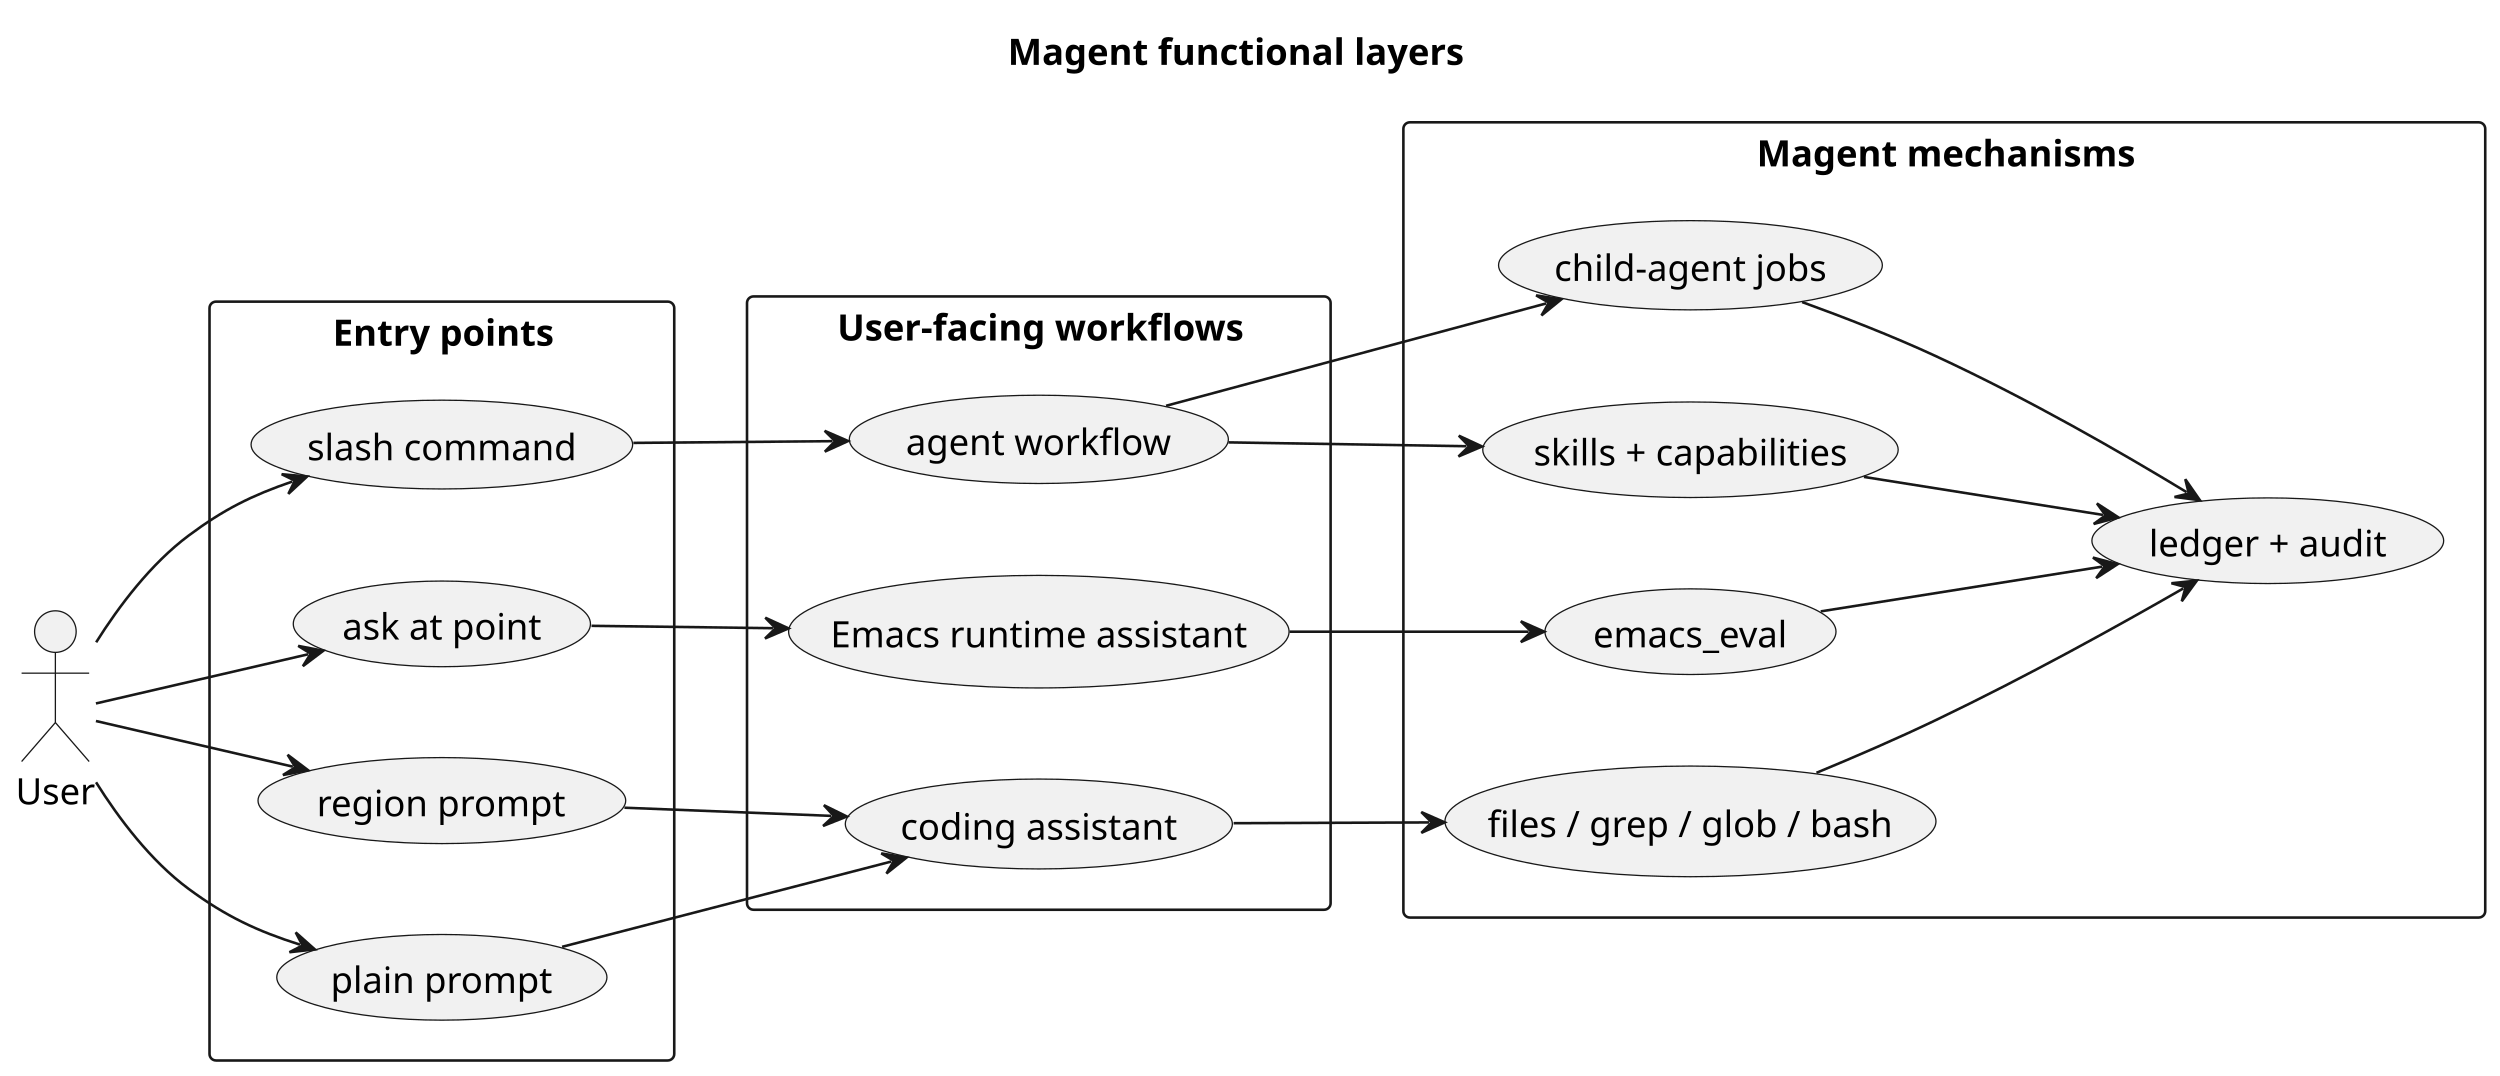
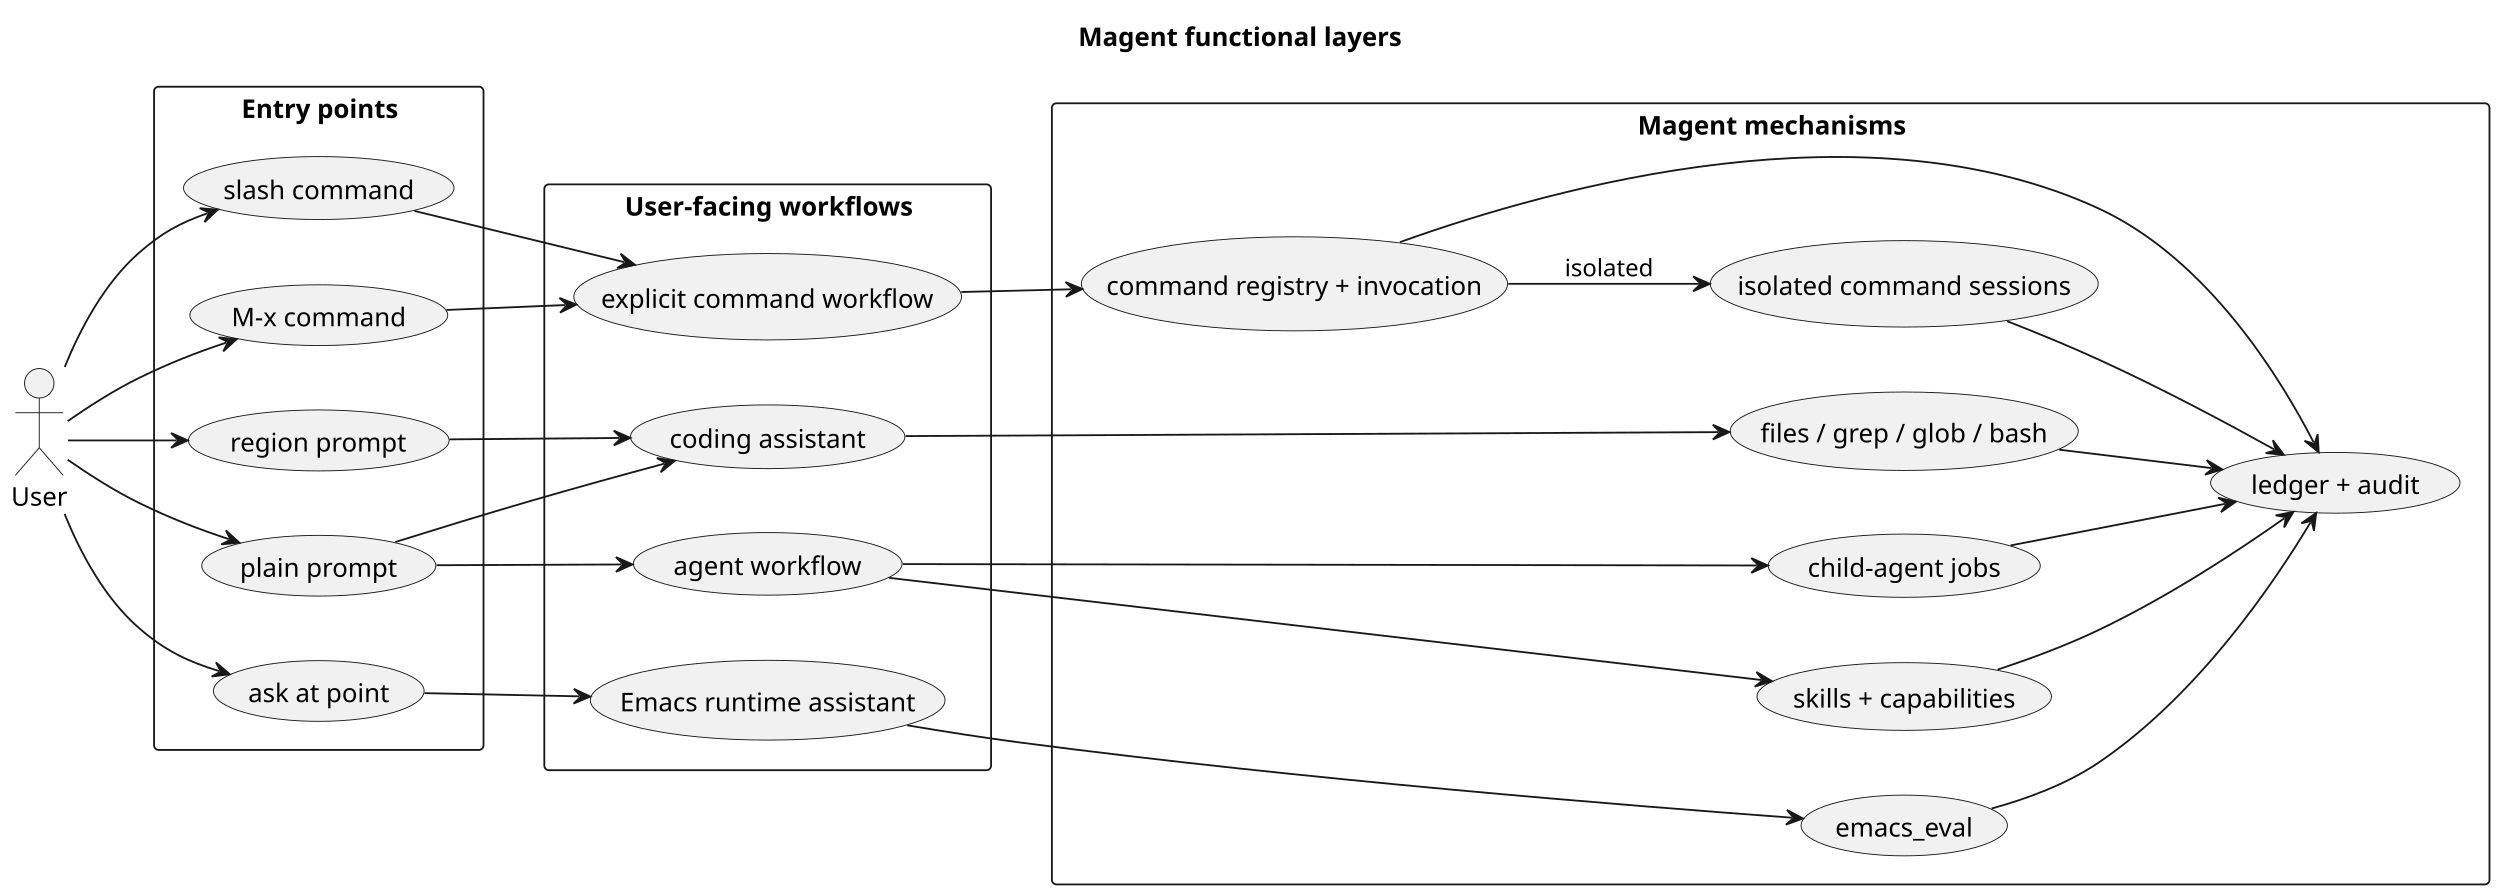
- <svg xmlns="http://www.w3.org/2000/svg" contentStyleType="text/css" data-diagram-type="DESCRIPTION" height="414px" preserveAspectRatio="none" style="width:962px;height:414px;background:#FFFFFF;" version="1.1" viewBox="0 0 962 414" width="962px" zoomAndPan="magnify">
+ <svg xmlns="http://www.w3.org/2000/svg" contentStyleType="text/css" data-diagram-type="DESCRIPTION" height="486px" preserveAspectRatio="none" style="width:1357px;height:486px;background:#FFFFFF;" version="1.1" viewBox="0 0 1357 486" width="1357px" zoomAndPan="magnify">
  <defs />
  <g>
    <g class="title" data-source-line="1">
-       <text fill="#000000" font-family="sans-serif" font-size="14" font-weight="bold" lengthAdjust="spacing" textLength="172.752" x="387.784" y="24.966">Magent functional layers</text>
+       <text fill="#000000" font-family="sans-serif" font-size="14" font-weight="bold" lengthAdjust="spacing" textLength="172.752" x="585.269" y="24.966">Magent functional layers</text>
    </g>
    <g class="cluster" data-entity="Entry" data-source-line="9" data-uid="ent0003" id="cluster_Entry">
-       <rect fill="none" height="292" rx="2.5" ry="2.5" style="stroke:#181818;stroke-width:1;" width="178.83" x="80.62" y="116.068" />
-       <text fill="#000000" font-family="sans-serif" font-size="14" font-weight="bold" lengthAdjust="spacing" textLength="83.968" x="128.051" y="133.034">Entry points</text>
+       <rect fill="none" height="360" rx="2.5" ry="2.5" style="stroke:#181818;stroke-width:1;" width="178.83" x="83.62" y="47.068" />
+       <text fill="#000000" font-family="sans-serif" font-size="14" font-weight="bold" lengthAdjust="spacing" textLength="83.968" x="131.051" y="64.034">Entry points</text>
    </g>
-     <g class="cluster" data-entity="Workflows" data-source-line="16" data-uid="ent0008" id="cluster_Workflows">
-       <rect fill="none" height="236" rx="2.5" ry="2.5" style="stroke:#181818;stroke-width:1;" width="224.57" x="287.45" y="114.068" />
-       <text fill="#000000" font-family="sans-serif" font-size="14" font-weight="bold" lengthAdjust="spacing" textLength="155.119" x="322.175" y="131.034">User-facing workflows</text>
+     <g class="cluster" data-entity="Workflows" data-source-line="17" data-uid="ent0009" id="cluster_Workflows">
+       <rect fill="none" height="318" rx="2.5" ry="2.5" style="stroke:#181818;stroke-width:1;" width="242.51" x="295.45" y="100.068" />
+       <text fill="#000000" font-family="sans-serif" font-size="14" font-weight="bold" lengthAdjust="spacing" textLength="155.119" x="339.145" y="117.034">User-facing workflows</text>
    </g>
-     <g class="cluster" data-entity="Mechanisms" data-source-line="22" data-uid="ent0012" id="cluster_Mechanisms">
-       <rect fill="none" height="306" rx="2.5" ry="2.5" style="stroke:#181818;stroke-width:1;" width="416.3" x="540.02" y="47.068" />
-       <text fill="#000000" font-family="sans-serif" font-size="14" font-weight="bold" lengthAdjust="spacing" textLength="144.381" x="675.979" y="64.034">Magent mechanisms</text>
+     <g class="cluster" data-entity="Mechanisms" data-source-line="24" data-uid="ent0014" id="cluster_Mechanisms">
+       <rect fill="none" height="424" rx="2.5" ry="2.5" style="stroke:#181818;stroke-width:1;" width="780.33" x="570.96" y="56.068" />
+       <text fill="#000000" font-family="sans-serif" font-size="14" font-weight="bold" lengthAdjust="spacing" textLength="144.381" x="888.934" y="73.034">Magent mechanisms</text>
    </g>
    <g class="entity" data-entity="Plain" data-source-line="10" data-uid="ent0004" id="entity_Plain">
-       <ellipse cx="170.025" cy="376.071" fill="#F1F1F1" rx="63.525" ry="16.483" style="stroke:#181818;stroke-width:0.5;" />
-       <text fill="#000000" font-family="sans-serif" font-size="14" lengthAdjust="spacing" textLength="85.596" x="127.227" y="382.105">plain prompt</text>
+       <ellipse cx="173.025" cy="307.071" fill="#F1F1F1" rx="63.525" ry="16.483" style="stroke:#181818;stroke-width:0.5;" />
+       <text fill="#000000" font-family="sans-serif" font-size="14" lengthAdjust="spacing" textLength="85.596" x="130.227" y="313.105">plain prompt</text>
    </g>
    <g class="entity" data-entity="Region" data-source-line="11" data-uid="ent0005" id="entity_Region">
-       <ellipse cx="170.028" cy="308.067" fill="#F1F1F1" rx="70.748" ry="16.549" style="stroke:#181818;stroke-width:0.5;" />
-       <text fill="#000000" font-family="sans-serif" font-size="14" lengthAdjust="spacing" textLength="96.278" x="121.889" y="314.101">region prompt</text>
+       <ellipse cx="173.028" cy="239.067" fill="#F1F1F1" rx="70.748" ry="16.549" style="stroke:#181818;stroke-width:0.5;" />
+       <text fill="#000000" font-family="sans-serif" font-size="14" lengthAdjust="spacing" textLength="96.278" x="124.889" y="245.101">region prompt</text>
    </g>
    <g class="entity" data-entity="Point" data-source-line="12" data-uid="ent0006" id="entity_Point">
-       <ellipse cx="170.03" cy="240.071" fill="#F1F1F1" rx="57.18" ry="16.483" style="stroke:#181818;stroke-width:0.5;" />
-       <text fill="#000000" font-family="sans-serif" font-size="14" lengthAdjust="spacing" textLength="76.622" x="131.719" y="246.105">ask at point</text>
+       <ellipse cx="173.03" cy="375.071" fill="#F1F1F1" rx="57.18" ry="16.483" style="stroke:#181818;stroke-width:0.5;" />
+       <text fill="#000000" font-family="sans-serif" font-size="14" lengthAdjust="spacing" textLength="76.622" x="134.719" y="381.105">ask at point</text>
    </g>
-     <g class="entity" data-entity="SkillCommand" data-source-line="13" data-uid="ent0007" id="entity_SkillCommand">
-       <ellipse cx="170.027" cy="171.071" fill="#F1F1F1" rx="73.417" ry="17.083" style="stroke:#181818;stroke-width:0.5;" />
-       <text fill="#000000" font-family="sans-serif" font-size="14" lengthAdjust="spacing" textLength="103.656" x="118.199" y="177.105">slash command</text>
+     <g class="entity" data-entity="SlashCommand" data-source-line="13" data-uid="ent0007" id="entity_SlashCommand">
+       <ellipse cx="173.027" cy="102.071" fill="#F1F1F1" rx="73.417" ry="17.083" style="stroke:#181818;stroke-width:0.5;" />
+       <text fill="#000000" font-family="sans-serif" font-size="14" lengthAdjust="spacing" textLength="103.656" x="121.199" y="108.105">slash command</text>
    </g>
-     <g class="entity" data-entity="Coding" data-source-line="17" data-uid="ent0009" id="entity_Coding">
-       <ellipse cx="399.744" cy="317.073" fill="#F1F1F1" rx="74.474" ry="17.295" style="stroke:#181818;stroke-width:0.5;" />
-       <text fill="#000000" font-family="sans-serif" font-size="14" lengthAdjust="spacing" textLength="106.512" x="346.489" y="323.107">coding assistant</text>
+     <g class="entity" data-entity="InteractiveCommand" data-source-line="14" data-uid="ent0008" id="entity_InteractiveCommand">
+       <ellipse cx="173.03" cy="171.071" fill="#F1F1F1" rx="69.99" ry="16.483" style="stroke:#181818;stroke-width:0.5;" />
+       <text fill="#000000" font-family="sans-serif" font-size="14" lengthAdjust="spacing" textLength="94.738" x="125.661" y="177.105">M-x command</text>
    </g>
-     <g class="entity" data-entity="RuntimeAssistant" data-source-line="18" data-uid="ent0010" id="entity_RuntimeAssistant">
-       <ellipse cx="399.745" cy="243.065" fill="#F1F1F1" rx="96.284" ry="21.657" style="stroke:#181818;stroke-width:0.5;" />
-       <text fill="#000000" font-family="sans-serif" font-size="14" lengthAdjust="spacing" textLength="160.369" x="319.56" y="249.099">Emacs runtime assistant</text>
+     <g class="entity" data-entity="Coding" data-source-line="18" data-uid="ent0010" id="entity_Coding">
+       <ellipse cx="416.704" cy="237.073" fill="#F1F1F1" rx="74.474" ry="17.295" style="stroke:#181818;stroke-width:0.5;" />
+       <text fill="#000000" font-family="sans-serif" font-size="14" lengthAdjust="spacing" textLength="106.512" x="363.449" y="243.107">coding assistant</text>
    </g>
-     <g class="entity" data-entity="AgentWorkflow" data-source-line="19" data-uid="ent0011" id="entity_AgentWorkflow">
-       <ellipse cx="399.744" cy="169.065" fill="#F1F1F1" rx="72.934" ry="16.987" style="stroke:#181818;stroke-width:0.5;" />
-       <text fill="#000000" font-family="sans-serif" font-size="14" lengthAdjust="spacing" textLength="102.34" x="348.574" y="175.099">agent workflow</text>
+     <g class="entity" data-entity="RuntimeAssistant" data-source-line="19" data-uid="ent0011" id="entity_RuntimeAssistant">
+       <ellipse cx="416.704" cy="380.065" fill="#F1F1F1" rx="96.284" ry="21.657" style="stroke:#181818;stroke-width:0.5;" />
+       <text fill="#000000" font-family="sans-serif" font-size="14" lengthAdjust="spacing" textLength="160.369" x="336.52" y="386.099">Emacs runtime assistant</text>
    </g>
-     <g class="entity" data-entity="CodeTools" data-source-line="23" data-uid="ent0013" id="entity_CodeTools">
-       <ellipse cx="650.488" cy="316.072" fill="#F1F1F1" rx="94.468" ry="21.294" style="stroke:#181818;stroke-width:0.5;" />
-       <text fill="#000000" font-family="sans-serif" font-size="14" lengthAdjust="spacing" textLength="156.127" x="572.424" y="322.105">files / grep / glob / bash</text>
+     <g class="entity" data-entity="AgentWorkflow" data-source-line="20" data-uid="ent0012" id="entity_AgentWorkflow">
+       <ellipse cx="416.704" cy="306.065" fill="#F1F1F1" rx="72.934" ry="16.987" style="stroke:#181818;stroke-width:0.5;" />
+       <text fill="#000000" font-family="sans-serif" font-size="14" lengthAdjust="spacing" textLength="102.34" x="365.534" y="312.099">agent workflow</text>
    </g>
-     <g class="entity" data-entity="Eval" data-source-line="24" data-uid="ent0014" id="entity_Eval">
-       <ellipse cx="650.492" cy="243.071" fill="#F1F1F1" rx="56.002" ry="16.483" style="stroke:#181818;stroke-width:0.5;" />
-       <text fill="#000000" font-family="sans-serif" font-size="14" lengthAdjust="spacing" textLength="74.956" x="613.014" y="249.105">emacs_eval</text>
+     <g class="entity" data-entity="CommandWorkflow" data-source-line="21" data-uid="ent0013" id="entity_CommandWorkflow">
+       <ellipse cx="416.702" cy="161.068" fill="#F1F1F1" rx="105.252" ry="23.451" style="stroke:#181818;stroke-width:0.5;" />
+       <text fill="#000000" font-family="sans-serif" font-size="14" lengthAdjust="spacing" textLength="180.921" x="326.242" y="167.102">explicit command workflow</text>
    </g>
-     <g class="entity" data-entity="Skills" data-source-line="25" data-uid="ent0015" id="entity_Skills">
-       <ellipse cx="650.491" cy="173.064" fill="#F1F1F1" rx="79.931" ry="18.386" style="stroke:#181818;stroke-width:0.5;" />
-       <text fill="#000000" font-family="sans-serif" font-size="14" lengthAdjust="spacing" textLength="120.763" x="590.109" y="179.098">skills + capabilities</text>
+     <g class="entity" data-entity="CodeTools" data-source-line="25" data-uid="ent0015" id="entity_CodeTools">
+       <ellipse cx="1033.618" cy="234.071" fill="#F1F1F1" rx="94.468" ry="21.294" style="stroke:#181818;stroke-width:0.5;" />
+       <text fill="#000000" font-family="sans-serif" font-size="14" lengthAdjust="spacing" textLength="156.127" x="955.554" y="240.105">files / grep / glob / bash</text>
    </g>
-     <g class="entity" data-entity="Jobs" data-source-line="26" data-uid="ent0016" id="entity_Jobs">
-       <ellipse cx="650.486" cy="102.067" fill="#F1F1F1" rx="73.846" ry="17.169" style="stroke:#181818;stroke-width:0.5;" />
-       <text fill="#000000" font-family="sans-serif" font-size="14" lengthAdjust="spacing" textLength="104.818" x="598.077" y="108.101">child-agent jobs</text>
+     <g class="entity" data-entity="Eval" data-source-line="26" data-uid="ent0016" id="entity_Eval">
+       <ellipse cx="1033.622" cy="448.071" fill="#F1F1F1" rx="56.002" ry="16.483" style="stroke:#181818;stroke-width:0.5;" />
+       <text fill="#000000" font-family="sans-serif" font-size="14" lengthAdjust="spacing" textLength="74.956" x="996.144" y="454.105">emacs_eval</text>
    </g>
-     <g class="entity" data-entity="LedgerAudit" data-source-line="27" data-uid="ent0017" id="entity_LedgerAudit">
-       <ellipse cx="872.643" cy="208.071" fill="#F1F1F1" rx="67.683" ry="16.483" style="stroke:#181818;stroke-width:0.5;" />
-       <text fill="#000000" font-family="sans-serif" font-size="14" lengthAdjust="spacing" textLength="91.476" x="826.905" y="214.105">ledger + audit</text>
+     <g class="entity" data-entity="Skills" data-source-line="27" data-uid="ent0017" id="entity_Skills">
+       <ellipse cx="1033.621" cy="378.064" fill="#F1F1F1" rx="79.931" ry="18.386" style="stroke:#181818;stroke-width:0.5;" />
+       <text fill="#000000" font-family="sans-serif" font-size="14" lengthAdjust="spacing" textLength="120.763" x="973.239" y="384.098">skills + capabilities</text>
+     </g>
+     <g class="entity" data-entity="Jobs" data-source-line="28" data-uid="ent0018" id="entity_Jobs">
+       <ellipse cx="1033.616" cy="307.067" fill="#F1F1F1" rx="73.846" ry="17.169" style="stroke:#181818;stroke-width:0.5;" />
+       <text fill="#000000" font-family="sans-serif" font-size="14" lengthAdjust="spacing" textLength="104.818" x="981.207" y="313.101">child-agent jobs</text>
+     </g>
+     <g class="entity" data-entity="Commands" data-source-line="29" data-uid="ent0019" id="entity_Commands">
+       <ellipse cx="702.642" cy="154.064" fill="#F1F1F1" rx="115.682" ry="25.536" style="stroke:#181818;stroke-width:0.5;" />
+       <text fill="#000000" font-family="sans-serif" font-size="14" lengthAdjust="spacing" textLength="204.203" x="600.54" y="160.098">command registry + invocation</text>
+     </g>
+     <g class="entity" data-entity="CommandSessions" data-source-line="30" data-uid="ent0020" id="entity_CommandSessions">
+       <ellipse cx="1033.622" cy="154.068" fill="#F1F1F1" rx="105.302" ry="23.46" style="stroke:#181818;stroke-width:0.5;" />
+       <text fill="#000000" font-family="sans-serif" font-size="14" lengthAdjust="spacing" textLength="181.033" x="943.105" y="160.102">isolated command sessions</text>
+     </g>
+     <g class="entity" data-entity="LedgerAudit" data-source-line="31" data-uid="ent0021" id="entity_LedgerAudit">
+       <ellipse cx="1267.613" cy="262.071" fill="#F1F1F1" rx="67.683" ry="16.483" style="stroke:#181818;stroke-width:0.5;" />
+       <text fill="#000000" font-family="sans-serif" font-size="14" lengthAdjust="spacing" textLength="91.476" x="1221.875" y="268.105">ledger + audit</text>
    </g>
    <g class="entity" data-entity="User" data-source-line="7" data-uid="ent0002" id="entity_User">
-       <ellipse cx="21.309" cy="243.038" fill="#F1F1F1" rx="8" ry="8" style="stroke:#181818;stroke-width:0.5;" />
-       <path d="M21.309,251.038 L21.309,278.038 M8.309,259.038 L34.309,259.038 M21.309,278.038 L8.309,293.038 M21.309,278.038 L34.309,293.038" fill="none" style="stroke:#181818;stroke-width:0.5;" />
-       <text fill="#000000" font-family="sans-serif" font-size="14" lengthAdjust="spacing" textLength="30.618" x="6" y="309.504">User</text>
+       <ellipse cx="21.309" cy="208.038" fill="#F1F1F1" rx="8" ry="8" style="stroke:#181818;stroke-width:0.5;" />
+       <path d="M21.309,216.038 L21.309,243.038 M8.309,224.038 L34.309,224.038 M21.309,243.038 L8.309,258.038 M21.309,243.038 L34.309,258.038" fill="none" style="stroke:#181818;stroke-width:0.5;" />
+       <text fill="#000000" font-family="sans-serif" font-size="14" lengthAdjust="spacing" textLength="30.618" x="6" y="274.504">User</text>
    </g>
-     <g class="link" data-entity-1="User" data-entity-2="Plain" data-source-line="30" data-uid="lnk18" id="link_User_Plain">
-       <path d="M36.96,301.028 C45.71,314.958 57.97,331.248 72.62,342.068 C86.89,352.618 99.012,358.291 115.442,363.511" fill="none" id="User-to-Plain" style="stroke:#181818;stroke-width:1;" />
-       <polygon fill="#181818" points="121.16,365.328,113.794,358.791,116.395,363.814,111.371,366.415,121.16,365.328" style="stroke:#181818;stroke-width:1;" />
+     <g class="link" data-entity-1="User" data-entity-2="Plain" data-source-line="34" data-uid="lnk22" id="link_User_Plain">
+       <path d="M36.72,249.538 C47.15,256.798 61.8,266.338 75.62,273.068 C92.85,281.468 107.006,286.938 124.206,292.647" fill="none" id="User-to-Plain" style="stroke:#181818;stroke-width:1;" />
+       <polygon fill="#181818" points="129.9,294.538,122.619,287.906,125.155,292.963,120.098,295.499,129.9,294.538" style="stroke:#181818;stroke-width:1;" />
    </g>
-     <g class="link" data-entity-1="User" data-entity-2="Region" data-source-line="31" data-uid="lnk19" id="link_User_Region">
-       <path d="M36.91,277.448 C55.83,281.838 83.955,288.354 112.705,295.014" fill="none" id="User-to-Region" style="stroke:#181818;stroke-width:1;" />
-       <polygon fill="#181818" points="118.55,296.368,110.685,290.44,113.679,295.24,108.879,298.234,118.55,296.368" style="stroke:#181818;stroke-width:1;" />
+     <g class="link" data-entity-1="User" data-entity-2="Region" data-source-line="35" data-uid="lnk23" id="link_User_Region">
+       <path d="M36.94,239.068 C52.24,239.068 71.41,239.068 95.9,239.068" fill="none" id="User-to-Region" style="stroke:#181818;stroke-width:1;" />
+       <polygon fill="#181818" points="101.9,239.068,92.9,235.068,96.9,239.068,92.9,243.068,101.9,239.068" style="stroke:#181818;stroke-width:1;" />
    </g>
-     <g class="link" data-entity-1="User" data-entity-2="Point" data-source-line="32" data-uid="lnk20" id="link_User_Point">
-       <path d="M36.91,270.688 C57.14,265.998 88.705,258.682 118.575,251.762" fill="none" id="User-to-Point" style="stroke:#181818;stroke-width:1;" />
-       <polygon fill="#181818" points="124.42,250.408,114.749,248.542,119.549,251.536,116.555,256.336,124.42,250.408" style="stroke:#181818;stroke-width:1;" />
+     <g class="link" data-entity-1="User" data-entity-2="Point" data-source-line="36" data-uid="lnk24" id="link_User_Point">
+       <path d="M35.07,279.008 C43.59,300.008 56.74,324.708 75.62,341.068 C89.43,353.038 101.993,359.162 118.944,364.252" fill="none" id="User-to-Point" style="stroke:#181818;stroke-width:1;" />
+       <polygon fill="#181818" points="124.69,365.978,117.221,359.558,119.901,364.54,114.92,367.22,124.69,365.978" style="stroke:#181818;stroke-width:1;" />
    </g>
-     <g class="link" data-entity-1="User" data-entity-2="SkillCommand" data-source-line="33" data-uid="lnk21" id="link_User_SkillCommand">
-       <path d="M37,247.158 C45.76,233.248 58.02,216.958 72.62,206.068 C86.03,196.058 96.923,190.619 112.513,185.289" fill="none" id="User-to-SkillCommand" style="stroke:#181818;stroke-width:1;" />
-       <polygon fill="#181818" points="118.19,183.348,108.38,182.475,113.459,184.965,110.968,190.044,118.19,183.348" style="stroke:#181818;stroke-width:1;" />
+     <g class="link" data-entity-1="User" data-entity-2="SlashCommand" data-source-line="37" data-uid="lnk25" id="link_User_SlashCommand">
+       <path d="M35.13,199.198 C43.67,178.218 56.82,153.508 75.62,137.068 C87.68,126.518 97.514,121.033 112.544,115.793" fill="none" id="User-to-SlashCommand" style="stroke:#181818;stroke-width:1;" />
+       <polygon fill="#181818" points="118.21,113.818,108.395,113.004,113.489,115.464,111.028,120.558,118.21,113.818" style="stroke:#181818;stroke-width:1;" />
    </g>
-     <g class="link" data-entity-1="Plain" data-entity-2="Coding" data-source-line="35" data-uid="lnk22" id="link_Plain_Coding">
-       <path d="M216.29,364.338 C254.55,354.428 303.482,341.754 343.012,331.504" fill="none" id="Plain-to-Coding" style="stroke:#181818;stroke-width:1;" />
-       <polygon fill="#181818" points="348.82,329.998,339.104,328.385,343.98,331.253,341.112,336.129,348.82,329.998" style="stroke:#181818;stroke-width:1;" />
+     <g class="link" data-entity-1="User" data-entity-2="InteractiveCommand" data-source-line="38" data-uid="lnk26" id="link_User_InteractiveCommand">
+       <path d="M36.72,228.598 C47.15,221.338 61.8,211.798 75.62,205.068 C92.37,196.908 105.91,191.621 122.77,185.981" fill="none" id="User-to-InteractiveCommand" style="stroke:#181818;stroke-width:1;" />
+       <polygon fill="#181818" points="128.46,184.078,118.656,183.14,123.718,185.664,121.194,190.726,128.46,184.078" style="stroke:#181818;stroke-width:1;" />
    </g>
-     <g class="link" data-entity-1="Region" data-entity-2="Coding" data-source-line="36" data-uid="lnk23" id="link_Region_Coding">
-       <path d="M240.28,310.808 C267.36,311.878 292.455,312.872 319.875,313.952" fill="none" id="Region-to-Coding" style="stroke:#181818;stroke-width:1;" />
-       <polygon fill="#181818" points="325.87,314.188,317.034,309.837,320.874,313.991,316.719,317.831,325.87,314.188" style="stroke:#181818;stroke-width:1;" />
+     <g class="link" data-entity-1="Plain" data-entity-2="Coding" data-source-line="40" data-uid="lnk27" id="link_Plain_Coding">
+       <path d="M214.62,294.188 C236.2,287.428 263.21,279.118 287.45,272.068 C313.38,264.528 336.606,258.126 360.476,251.706" fill="none" id="Plain-to-Coding" style="stroke:#181818;stroke-width:1;" />
+       <polygon fill="#181818" points="366.27,250.148,356.54,248.623,361.442,251.447,358.618,256.348,366.27,250.148" style="stroke:#181818;stroke-width:1;" />
    </g>
-     <g class="link" data-entity-1="Point" data-entity-2="RuntimeAssistant" data-source-line="37" data-uid="lnk24" id="link_Point_RuntimeAssistant">
-       <path d="M227.61,240.818 C250.53,241.118 271.64,241.389 297.43,241.729" fill="none" id="Point-to-RuntimeAssistant" style="stroke:#181818;stroke-width:1;" />
-       <polygon fill="#181818" points="303.43,241.808,294.483,237.69,298.43,241.742,294.378,245.689,303.43,241.808" style="stroke:#181818;stroke-width:1;" />
+     <g class="link" data-entity-1="Region" data-entity-2="Coding" data-source-line="41" data-uid="lnk28" id="link_Region_Coding">
+       <path d="M243.94,238.488 C274.74,238.238 304.96,237.988 336.17,237.728" fill="none" id="Region-to-Coding" style="stroke:#181818;stroke-width:1;" />
+       <polygon fill="#181818" points="342.17,237.678,333.137,233.753,337.17,237.72,333.204,241.753,342.17,237.678" style="stroke:#181818;stroke-width:1;" />
    </g>
-     <g class="link" data-entity-1="SkillCommand" data-entity-2="AgentWorkflow" data-source-line="38" data-uid="lnk25" id="link_SkillCommand_AgentWorkflow">
-       <path d="M243.71,170.428 C270.13,170.198 293.97,169.99 320.36,169.76" fill="none" id="SkillCommand-to-AgentWorkflow" style="stroke:#181818;stroke-width:1;" />
-       <polygon fill="#181818" points="326.36,169.708,317.325,165.786,321.36,169.751,317.395,173.786,326.36,169.708" style="stroke:#181818;stroke-width:1;" />
+     <g class="link" data-entity-1="Point" data-entity-2="RuntimeAssistant" data-source-line="42" data-uid="lnk29" id="link_Point_RuntimeAssistant">
+       <path d="M230.39,376.238 C257.17,376.788 283.921,377.344 314.411,377.974" fill="none" id="Point-to-RuntimeAssistant" style="stroke:#181818;stroke-width:1;" />
+       <polygon fill="#181818" points="320.41,378.098,311.495,373.913,315.411,377.995,311.329,381.911,320.41,378.098" style="stroke:#181818;stroke-width:1;" />
    </g>
-     <g class="link" data-entity-1="Coding" data-entity-2="CodeTools" data-source-line="40" data-uid="lnk26" id="link_Coding_CodeTools">
-       <path d="M474.7,316.768 C500.19,316.668 523.08,316.57 549.93,316.47" fill="none" id="Coding-to-CodeTools" style="stroke:#181818;stroke-width:1;" />
-       <polygon fill="#181818" points="555.93,316.448,546.915,312.481,550.93,316.466,546.945,320.481,555.93,316.448" style="stroke:#181818;stroke-width:1;" />
+     <g class="link" data-entity-1="Plain" data-entity-2="AgentWorkflow" data-source-line="43" data-uid="lnk30" id="link_Plain_AgentWorkflow">
+       <path d="M236.9,306.808 C269.49,306.678 303.44,306.533 337.31,306.393" fill="none" id="Plain-to-AgentWorkflow" style="stroke:#181818;stroke-width:1;" />
+       <polygon fill="#181818" points="343.31,306.368,334.293,302.405,338.31,306.389,334.327,310.405,343.31,306.368" style="stroke:#181818;stroke-width:1;" />
    </g>
-     <g class="link" data-entity-1="RuntimeAssistant" data-entity-2="Eval" data-source-line="41" data-uid="lnk27" id="link_RuntimeAssistant_Eval">
-       <path d="M496.2,243.068 C529.36,243.068 559.41,243.068 588.22,243.068" fill="none" id="RuntimeAssistant-to-Eval" style="stroke:#181818;stroke-width:1;" />
-       <polygon fill="#181818" points="594.22,243.068,585.22,239.068,589.22,243.068,585.22,247.068,594.22,243.068" style="stroke:#181818;stroke-width:1;" />
+     <g class="link" data-entity-1="SlashCommand" data-entity-2="CommandWorkflow" data-source-line="44" data-uid="lnk31" id="link_SlashCommand_CommandWorkflow">
+       <path d="M224.99,114.508 C259.75,122.998 300.431,132.925 338.821,142.295" fill="none" id="SlashCommand-to-CommandWorkflow" style="stroke:#181818;stroke-width:1;" />
+       <polygon fill="#181818" points="344.65,143.718,336.855,137.698,339.793,142.532,334.958,145.47,344.65,143.718" style="stroke:#181818;stroke-width:1;" />
    </g>
-     <g class="link" data-entity-1="AgentWorkflow" data-entity-2="Skills" data-source-line="42" data-uid="lnk28" id="link_AgentWorkflow_Skills">
-       <path d="M472.69,170.228 C503.25,170.718 532.981,171.19 564.291,171.7" fill="none" id="AgentWorkflow-to-Skills" style="stroke:#181818;stroke-width:1;" />
-       <polygon fill="#181818" points="570.29,171.798,561.356,167.652,565.291,171.716,561.226,175.651,570.29,171.798" style="stroke:#181818;stroke-width:1;" />
+     <g class="link" data-entity-1="InteractiveCommand" data-entity-2="CommandWorkflow" data-source-line="45" data-uid="lnk32" id="link_InteractiveCommand_CommandWorkflow">
+       <path d="M242.32,168.238 C264.23,167.338 283.015,166.555 306.835,165.575" fill="none" id="InteractiveCommand-to-CommandWorkflow" style="stroke:#181818;stroke-width:1;" />
+       <polygon fill="#181818" points="312.83,165.328,303.673,161.701,307.834,165.534,304.002,169.695,312.83,165.328" style="stroke:#181818;stroke-width:1;" />
    </g>
-     <g class="link" data-entity-1="AgentWorkflow" data-entity-2="Jobs" data-source-line="43" data-uid="lnk29" id="link_AgentWorkflow_Jobs">
-       <path d="M448.7,156.148 C492.46,144.358 551.046,128.578 595.026,116.738" fill="none" id="AgentWorkflow-to-Jobs" style="stroke:#181818;stroke-width:1;" />
-       <polygon fill="#181818" points="600.82,115.178,591.09,113.655,595.992,116.478,593.169,121.38,600.82,115.178" style="stroke:#181818;stroke-width:1;" />
+     <g class="link" data-entity-1="Coding" data-entity-2="CodeTools" data-source-line="47" data-uid="lnk33" id="link_Coding_CodeTools">
+       <path d="M491.57,236.708 C603.5,236.158 809.99,235.157 932.73,234.557" fill="none" id="Coding-to-CodeTools" style="stroke:#181818;stroke-width:1;" />
+       <polygon fill="#181818" points="938.73,234.528,929.711,230.572,933.73,234.552,929.75,238.572,938.73,234.528" style="stroke:#181818;stroke-width:1;" />
    </g>
-     <g class="link" data-entity-1="CodeTools" data-entity-2="LedgerAudit" data-source-line="44" data-uid="lnk30" id="link_CodeTools_LedgerAudit">
-       <path d="M698.98,297.368 C713.84,291.218 730.21,284.138 744.96,277.068 C780.41,260.068 814.827,240.957 840.157,226.406" fill="none" id="CodeTools-to-LedgerAudit" style="stroke:#181818;stroke-width:1;" />
-       <polygon fill="#181818" points="845.36,223.418,835.563,224.432,841.024,225.908,839.548,231.369,845.36,223.418" style="stroke:#181818;stroke-width:1;" />
+     <g class="link" data-entity-1="RuntimeAssistant" data-entity-2="Eval" data-source-line="48" data-uid="lnk34" id="link_RuntimeAssistant_Eval">
+       <path d="M492.52,393.718 C512.44,397.068 533.98,400.448 553.96,403.068 C707.47,423.218 883.856,437.35 972.656,443.85" fill="none" id="RuntimeAssistant-to-Eval" style="stroke:#181818;stroke-width:1;" />
+       <polygon fill="#181818" points="978.64,444.288,969.956,439.642,973.653,443.923,969.372,447.62,978.64,444.288" style="stroke:#181818;stroke-width:1;" />
    </g>
-     <g class="link" data-entity-1="Eval" data-entity-2="LedgerAudit" data-source-line="45" data-uid="lnk31" id="link_Eval_LedgerAudit">
-       <path d="M700.62,235.258 C734.46,229.878 773.585,223.661 808.955,218.031" fill="none" id="Eval-to-LedgerAudit" style="stroke:#181818;stroke-width:1;" />
-       <polygon fill="#181818" points="814.88,217.088,805.363,214.552,809.942,217.874,806.621,222.453,814.88,217.088" style="stroke:#181818;stroke-width:1;" />
+     <g class="link" data-entity-1="AgentWorkflow" data-entity-2="Skills" data-source-line="49" data-uid="lnk35" id="link_AgentWorkflow_Skills">
+       <path d="M482.64,313.668 C598.87,327.278 835.601,355 955.911,369.09" fill="none" id="AgentWorkflow-to-Skills" style="stroke:#181818;stroke-width:1;" />
+       <polygon fill="#181818" points="961.87,369.788,953.396,364.768,956.904,369.206,952.466,372.714,961.87,369.788" style="stroke:#181818;stroke-width:1;" />
    </g>
-     <g class="link" data-entity-1="Skills" data-entity-2="LedgerAudit" data-source-line="46" data-uid="lnk32" id="link_Skills_LedgerAudit">
-       <path d="M717.24,183.518 C748.41,188.478 779.344,193.396 809.234,198.146" fill="none" id="Skills-to-LedgerAudit" style="stroke:#181818;stroke-width:1;" />
-       <polygon fill="#181818" points="815.16,199.088,806.899,193.725,810.222,198.303,805.644,201.626,815.16,199.088" style="stroke:#181818;stroke-width:1;" />
+     <g class="link" data-entity-1="AgentWorkflow" data-entity-2="Jobs" data-source-line="50" data-uid="lnk36" id="link_AgentWorkflow_Jobs">
+       <path d="M490.05,306.188 C608.15,306.378 835.06,306.748 953.6,306.938" fill="none" id="AgentWorkflow-to-Jobs" style="stroke:#181818;stroke-width:1;" />
+       <polygon fill="#181818" points="959.6,306.948,950.606,302.933,954.6,306.94,950.594,310.933,959.6,306.948" style="stroke:#181818;stroke-width:1;" />
    </g>
-     <g class="link" data-entity-1="Jobs" data-entity-2="LedgerAudit" data-source-line="47" data-uid="lnk33" id="link_Jobs_LedgerAudit">
-       <path d="M693.46,116.238 C709.76,122.148 728.45,129.408 744.96,137.068 C781.32,153.948 816.248,174.139 841.388,189.369" fill="none" id="Jobs-to-LedgerAudit" style="stroke:#181818;stroke-width:1;" />
-       <polygon fill="#181818" points="846.52,192.478,840.895,184.393,842.244,189.887,836.75,191.236,846.52,192.478" style="stroke:#181818;stroke-width:1;" />
+     <g class="link" data-entity-1="CommandWorkflow" data-entity-2="Commands" data-source-line="51" data-uid="lnk37" id="link_CommandWorkflow_Commands">
+       <path d="M521.82,158.498 C543.18,157.978 559.792,157.567 581.482,157.027" fill="none" id="CommandWorkflow-to-Commands" style="stroke:#181818;stroke-width:1;" />
+       <polygon fill="#181818" points="587.48,156.878,578.383,153.103,582.481,157.002,578.582,161.101,587.48,156.878" style="stroke:#181818;stroke-width:1;" />
+     </g>
+     <g class="link" data-entity-1="Commands" data-entity-2="CommandSessions" data-source-line="52" data-uid="lnk38" id="link_Commands_CommandSessions">
+       <path d="M818.7,154.068 C854.28,154.068 887.25,154.068 922.08,154.068" fill="none" id="Commands-to-CommandSessions" style="stroke:#181818;stroke-width:1;" />
+       <polygon fill="#181818" points="928.08,154.068,919.08,150.068,923.08,154.068,919.08,158.068,928.08,154.068" style="stroke:#181818;stroke-width:1;" />
+       <text fill="#000000" font-family="sans-serif" font-size="13" lengthAdjust="spacing" textLength="48.113" x="849.32" y="149.965">isolated</text>
+     </g>
+     <g class="link" data-entity-1="CodeTools" data-entity-2="LedgerAudit" data-source-line="53" data-uid="lnk39" id="link_CodeTools_LedgerAudit">
+       <path d="M1117.72,244.098 C1146.97,247.628 1173.313,250.809 1200.323,254.069" fill="none" id="CodeTools-to-LedgerAudit" style="stroke:#181818;stroke-width:1;" />
+       <polygon fill="#181818" points="1206.28,254.788,1197.824,249.738,1201.316,254.189,1196.866,257.681,1206.28,254.788" style="stroke:#181818;stroke-width:1;" />
+     </g>
+     <g class="link" data-entity-1="Eval" data-entity-2="LedgerAudit" data-source-line="54" data-uid="lnk40" id="link_Eval_LedgerAudit">
+       <path d="M1081.02,438.868 C1100.05,433.638 1121.64,425.738 1138.92,414.068 C1194.06,376.858 1235.54,314.501 1254.14,283.541" fill="none" id="Eval-to-LedgerAudit" style="stroke:#181818;stroke-width:1;" />
+       <polygon fill="#181818" points="1257.23,278.398,1249.166,284.053,1254.655,282.684,1256.024,288.173,1257.23,278.398" style="stroke:#181818;stroke-width:1;" />
+     </g>
+     <g class="link" data-entity-1="Skills" data-entity-2="LedgerAudit" data-source-line="55" data-uid="lnk41" id="link_Skills_LedgerAudit">
+       <path d="M1084.36,363.458 C1101.95,357.628 1121.64,350.328 1138.92,342.068 C1178.1,323.338 1215.255,298.714 1239.975,281.294" fill="none" id="Skills-to-LedgerAudit" style="stroke:#181818;stroke-width:1;" />
+       <polygon fill="#181818" points="1244.88,277.838,1235.219,279.752,1240.793,280.718,1239.827,286.292,1244.88,277.838" style="stroke:#181818;stroke-width:1;" />
+     </g>
+     <g class="link" data-entity-1="Jobs" data-entity-2="LedgerAudit" data-source-line="56" data-uid="lnk42" id="link_Jobs_LedgerAudit">
+       <path d="M1091.37,296.058 C1128.66,288.828 1171.23,280.57 1207.73,273.49" fill="none" id="Jobs-to-LedgerAudit" style="stroke:#181818;stroke-width:1;" />
+       <polygon fill="#181818" points="1213.62,272.348,1204.023,270.135,1208.711,273.3,1205.546,277.988,1213.62,272.348" style="stroke:#181818;stroke-width:1;" />
+     </g>
+     <g class="link" data-entity-1="Commands" data-entity-2="LedgerAudit" data-source-line="57" data-uid="lnk43" id="link_Commands_LedgerAudit">
+       <path d="M759.91,131.428 C845.9,100.538 1013.25,55.258 1138.92,113.068 C1199.27,140.828 1239.025,207.412 1255.845,240.112" fill="none" id="Commands-to-LedgerAudit" style="stroke:#181818;stroke-width:1;" />
+       <polygon fill="#181818" points="1258.59,245.448,1258.03,235.615,1256.303,241.002,1250.916,239.274,1258.59,245.448" style="stroke:#181818;stroke-width:1;" />
+     </g>
+     <g class="link" data-entity-1="CommandSessions" data-entity-2="LedgerAudit" data-source-line="58" data-uid="lnk44" id="link_CommandSessions_LedgerAudit">
+       <path d="M1089.49,174.348 C1105.57,180.638 1123.09,187.828 1138.92,195.068 C1174.44,211.308 1208.833,229.727 1234.393,243.907" fill="none" id="CommandSessions-to-LedgerAudit" style="stroke:#181818;stroke-width:1;" />
+       <polygon fill="#181818" points="1239.64,246.818,1233.71,238.954,1235.268,244.392,1229.83,245.95,1239.64,246.818" style="stroke:#181818;stroke-width:1;" />
    </g>
  </g>
</svg>
